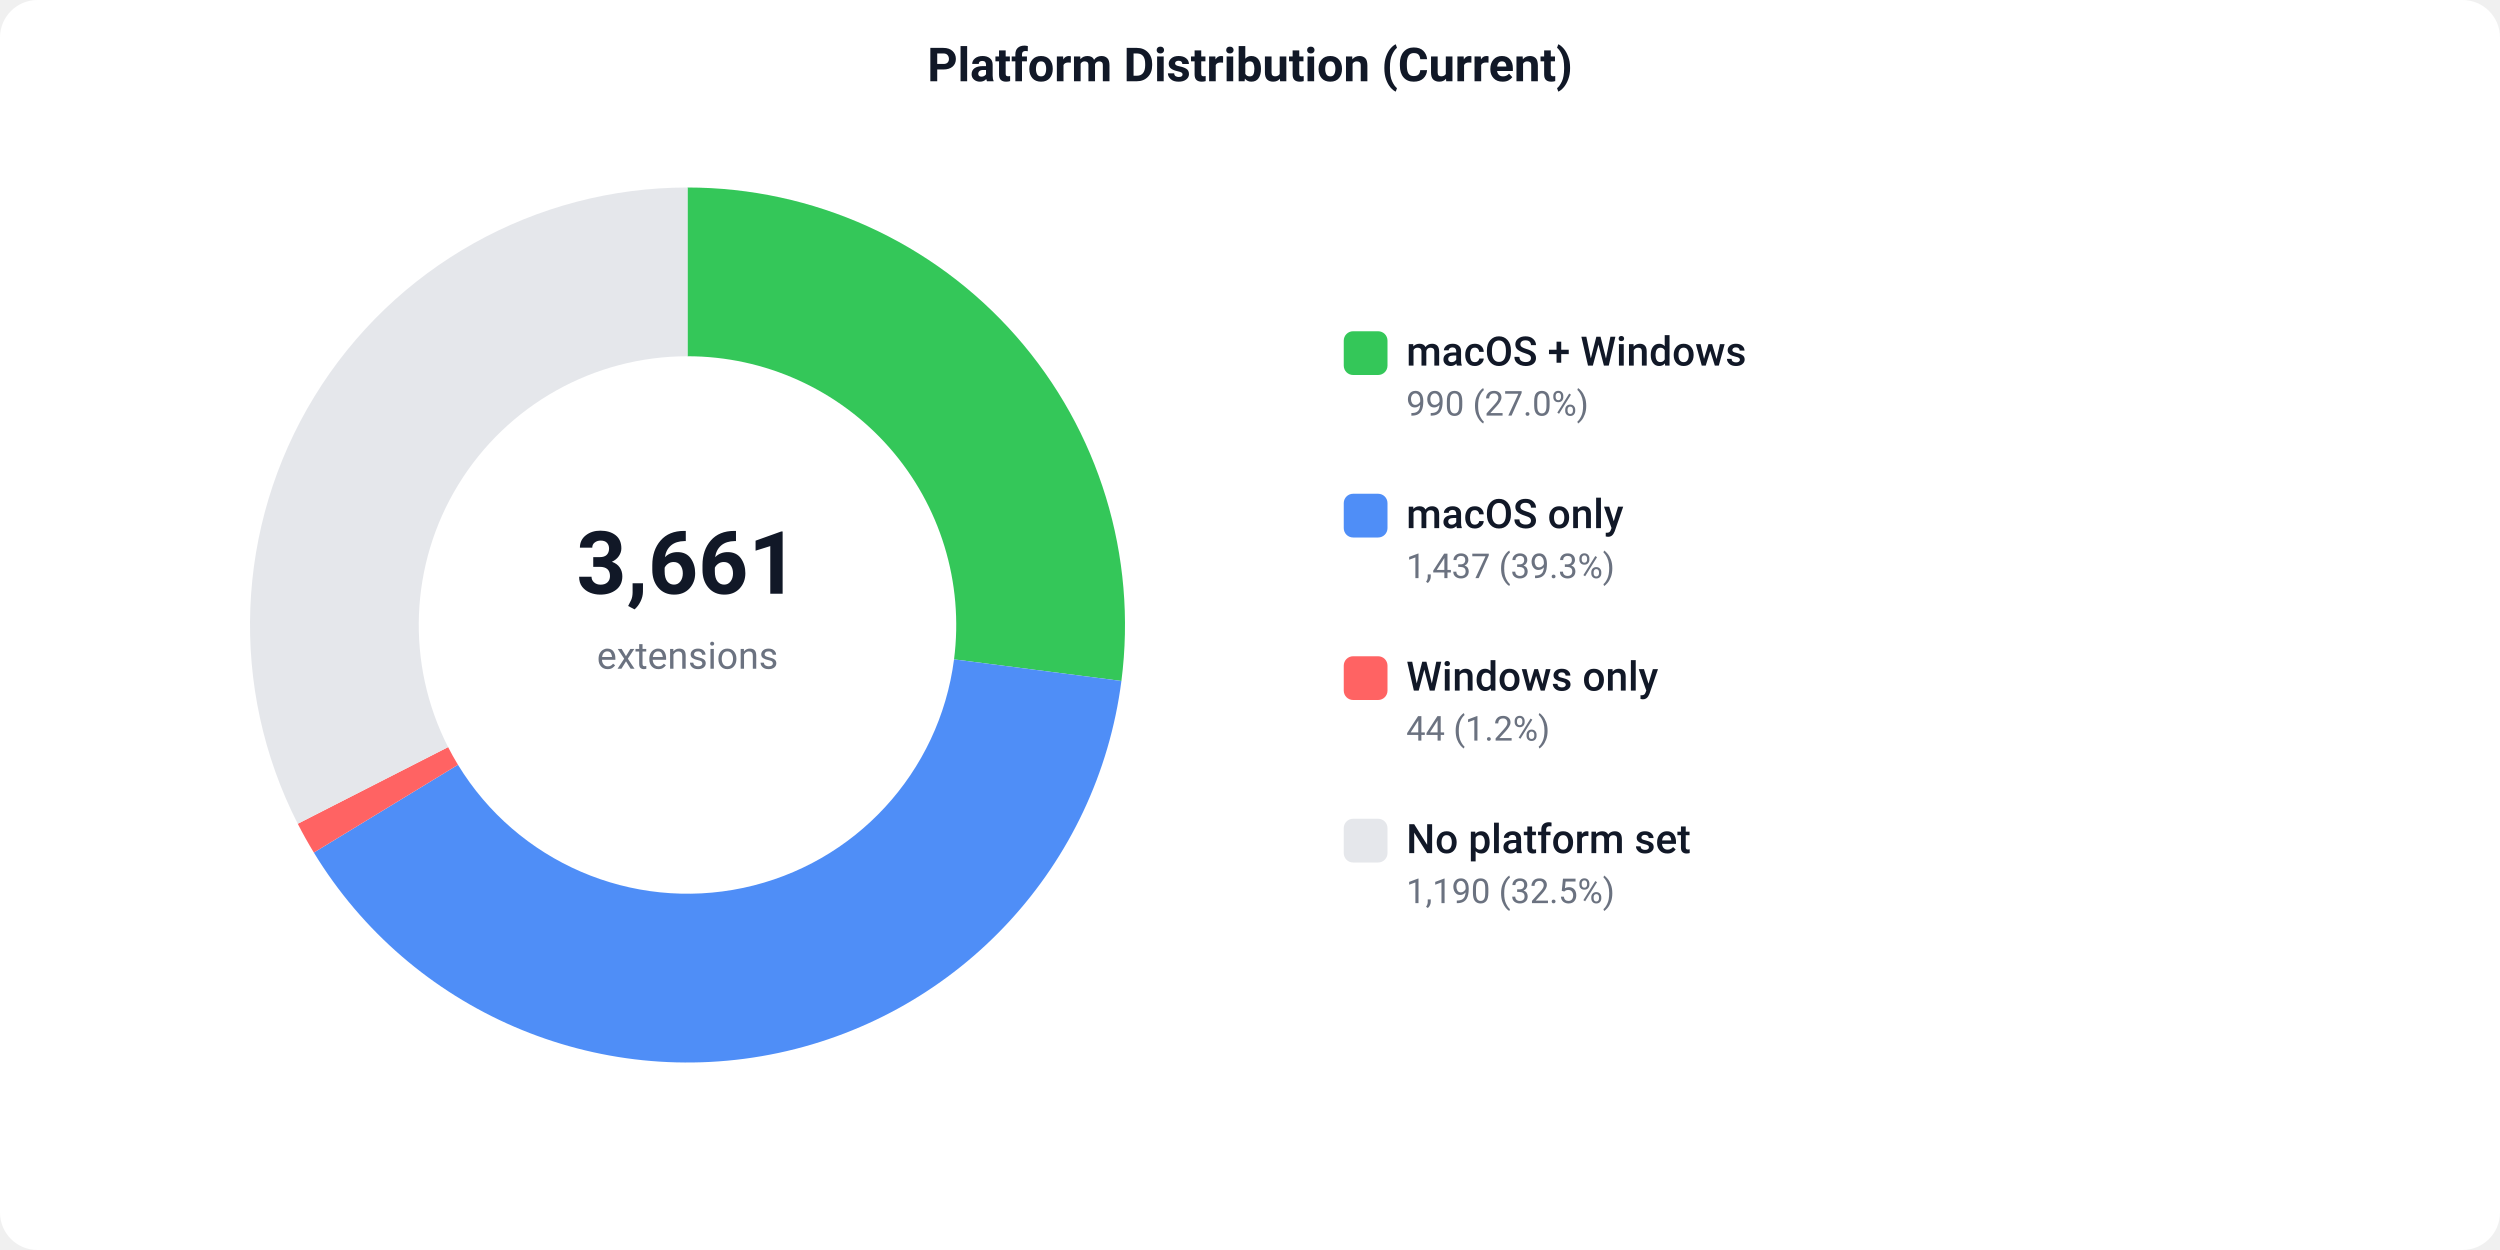
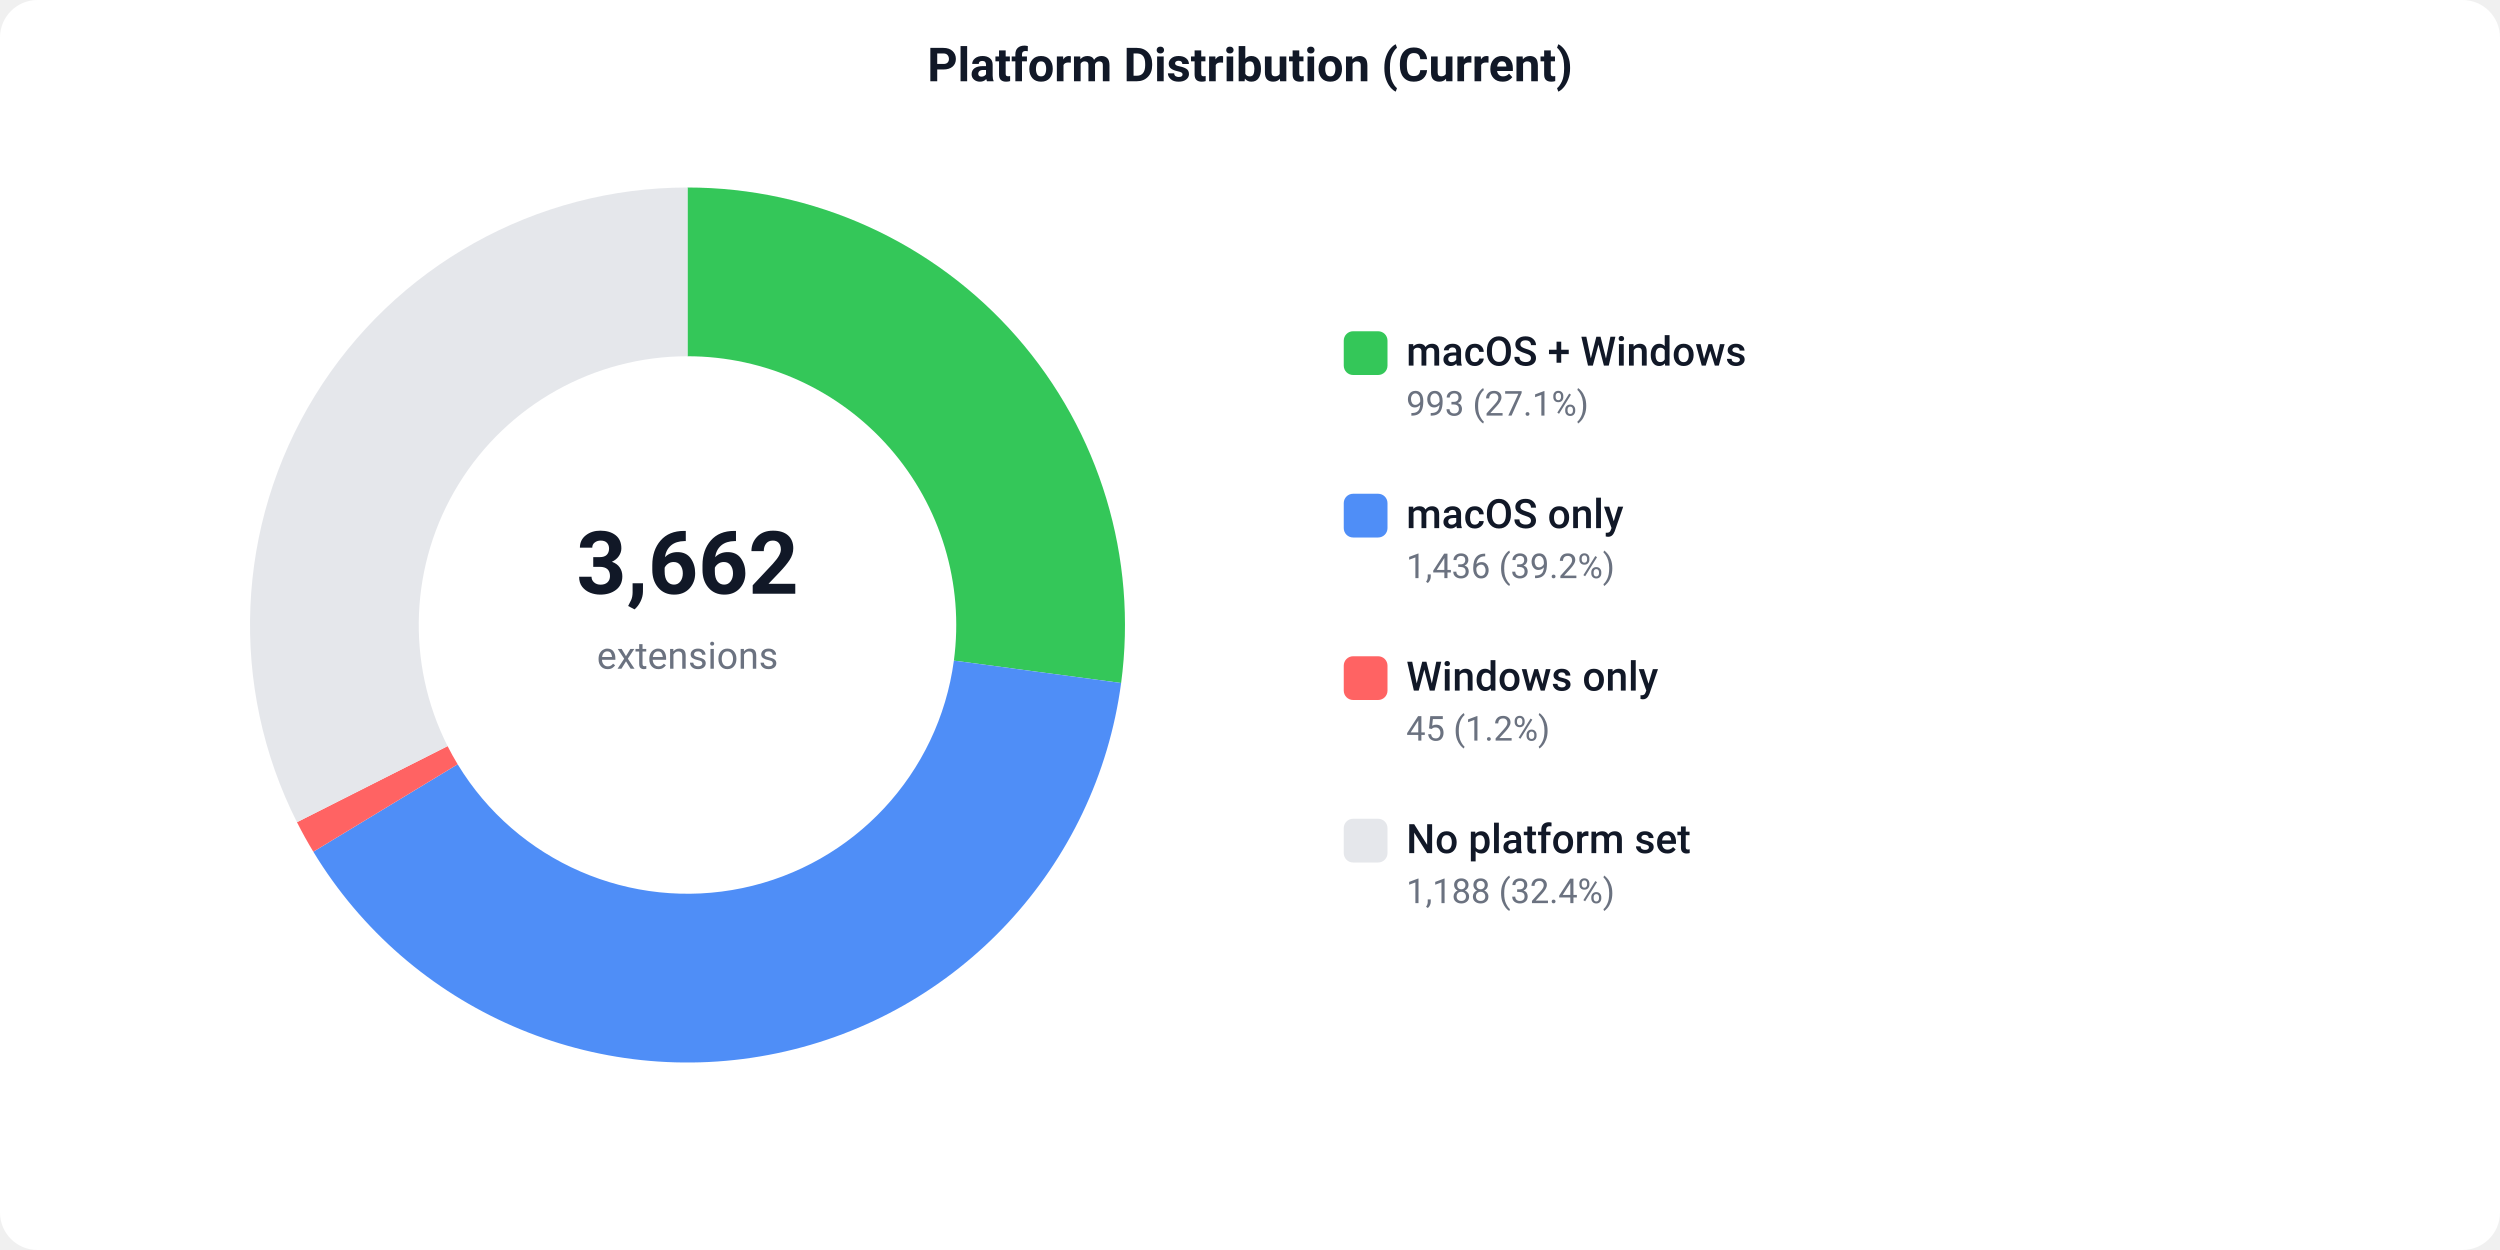
<svg xmlns="http://www.w3.org/2000/svg" width="800" height="400" viewBox="0 0 800 400">
  <defs>
    <style>text { font-family: -apple-system, BlinkMacSystemFont, 'Segoe UI', Roboto, sans-serif; }</style>
  </defs>
  <rect width="800" height="400" fill="#ffffff" rx="12" />
  <text x="400" y="26" text-anchor="middle" font-size="15" font-weight="600" fill="#111827">Platform Distribution (Current)</text>
-   <path d="M 220.00 60.00 A 140 140 0 0 1 358.85 217.91 L 305.29 211.00 A 86 86 0 0 0 220.00 114.00 Z" fill="#34C759" />
-   <path d="M 358.85 217.91 A 140 140 0 0 1 100.43 272.82 L 146.55 244.73 A 86 86 0 0 0 305.29 211.00 Z" fill="#4F8EF7" />
-   <path d="M 100.43 272.82 A 140 140 0 0 1 95.28 263.60 L 143.39 239.07 A 86 86 0 0 0 146.55 244.73 Z" fill="#FF6363" />
-   <path d="M 95.28 263.60 A 140 140 0 0 1 220.00 60.00 L 220.00 114.00 A 86 86 0 0 0 143.39 239.07 Z" fill="#e5e7eb" />
-   <text x="220" y="190" text-anchor="middle" font-size="28" font-weight="700" fill="#111827">3,661</text>
+   <path d="M 220.00 60.00 A 140 140 0 0 1 358.76 218.56 L 305.24 211.40 A 86 86 0 0 0 220.00 114.00 Z" fill="#34C759" />
+   <path d="M 358.76 218.56 A 140 140 0 0 1 100.26 272.55 L 146.45 244.57 A 86 86 0 0 0 305.24 211.40 Z" fill="#4F8EF7" />
+   <path d="M 100.26 272.55 A 140 140 0 0 1 95.03 263.10 L 143.23 238.76 A 86 86 0 0 0 146.45 244.57 Z" fill="#FF6363" />
+   <path d="M 95.03 263.10 A 140 140 0 0 1 220.00 60.00 L 220.00 114.00 A 86 86 0 0 0 143.23 238.76 Z" fill="#e5e7eb" />
+   <text x="220" y="190" text-anchor="middle" font-size="28" font-weight="700" fill="#111827">3,662</text>
  <text x="220" y="214" text-anchor="middle" font-size="12" fill="#6b7280">extensions</text>
  <rect x="430" y="106" width="14" height="14" fill="#34C759" rx="3" />
  <text x="450" y="117" font-size="13" font-weight="500" fill="#111827">macOS + Windows</text>
-   <text x="450" y="133" font-size="11" fill="#6b7280">990 (27.0%)</text>
+   <text x="450" y="133" font-size="11" fill="#6b7280">993 (27.1%)</text>
  <rect x="430" y="158" width="14" height="14" fill="#4F8EF7" rx="3" />
  <text x="450" y="169" font-size="13" font-weight="500" fill="#111827">macOS only</text>
-   <text x="450" y="185" font-size="11" fill="#6b7280">1,437 (39.3%)</text>
+   <text x="450" y="185" font-size="11" fill="#6b7280">1,436 (39.2%)</text>
  <rect x="430" y="210" width="14" height="14" fill="#FF6363" rx="3" />
  <text x="450" y="221" font-size="13" font-weight="500" fill="#111827">Windows only</text>
-   <text x="450" y="237" font-size="11" fill="#6b7280">44 (1.2%)</text>
+   <text x="450" y="237" font-size="11" fill="#6b7280">45 (1.2%)</text>
  <rect x="430" y="262" width="14" height="14" fill="#e5e7eb" rx="3" />
  <text x="450" y="273" font-size="13" font-weight="500" fill="#111827">No platform set</text>
-   <text x="450" y="289" font-size="11" fill="#6b7280">1,190 (32.5%)</text>
+   <text x="450" y="289" font-size="11" fill="#6b7280">1,188 (32.4%)</text>
</svg>
